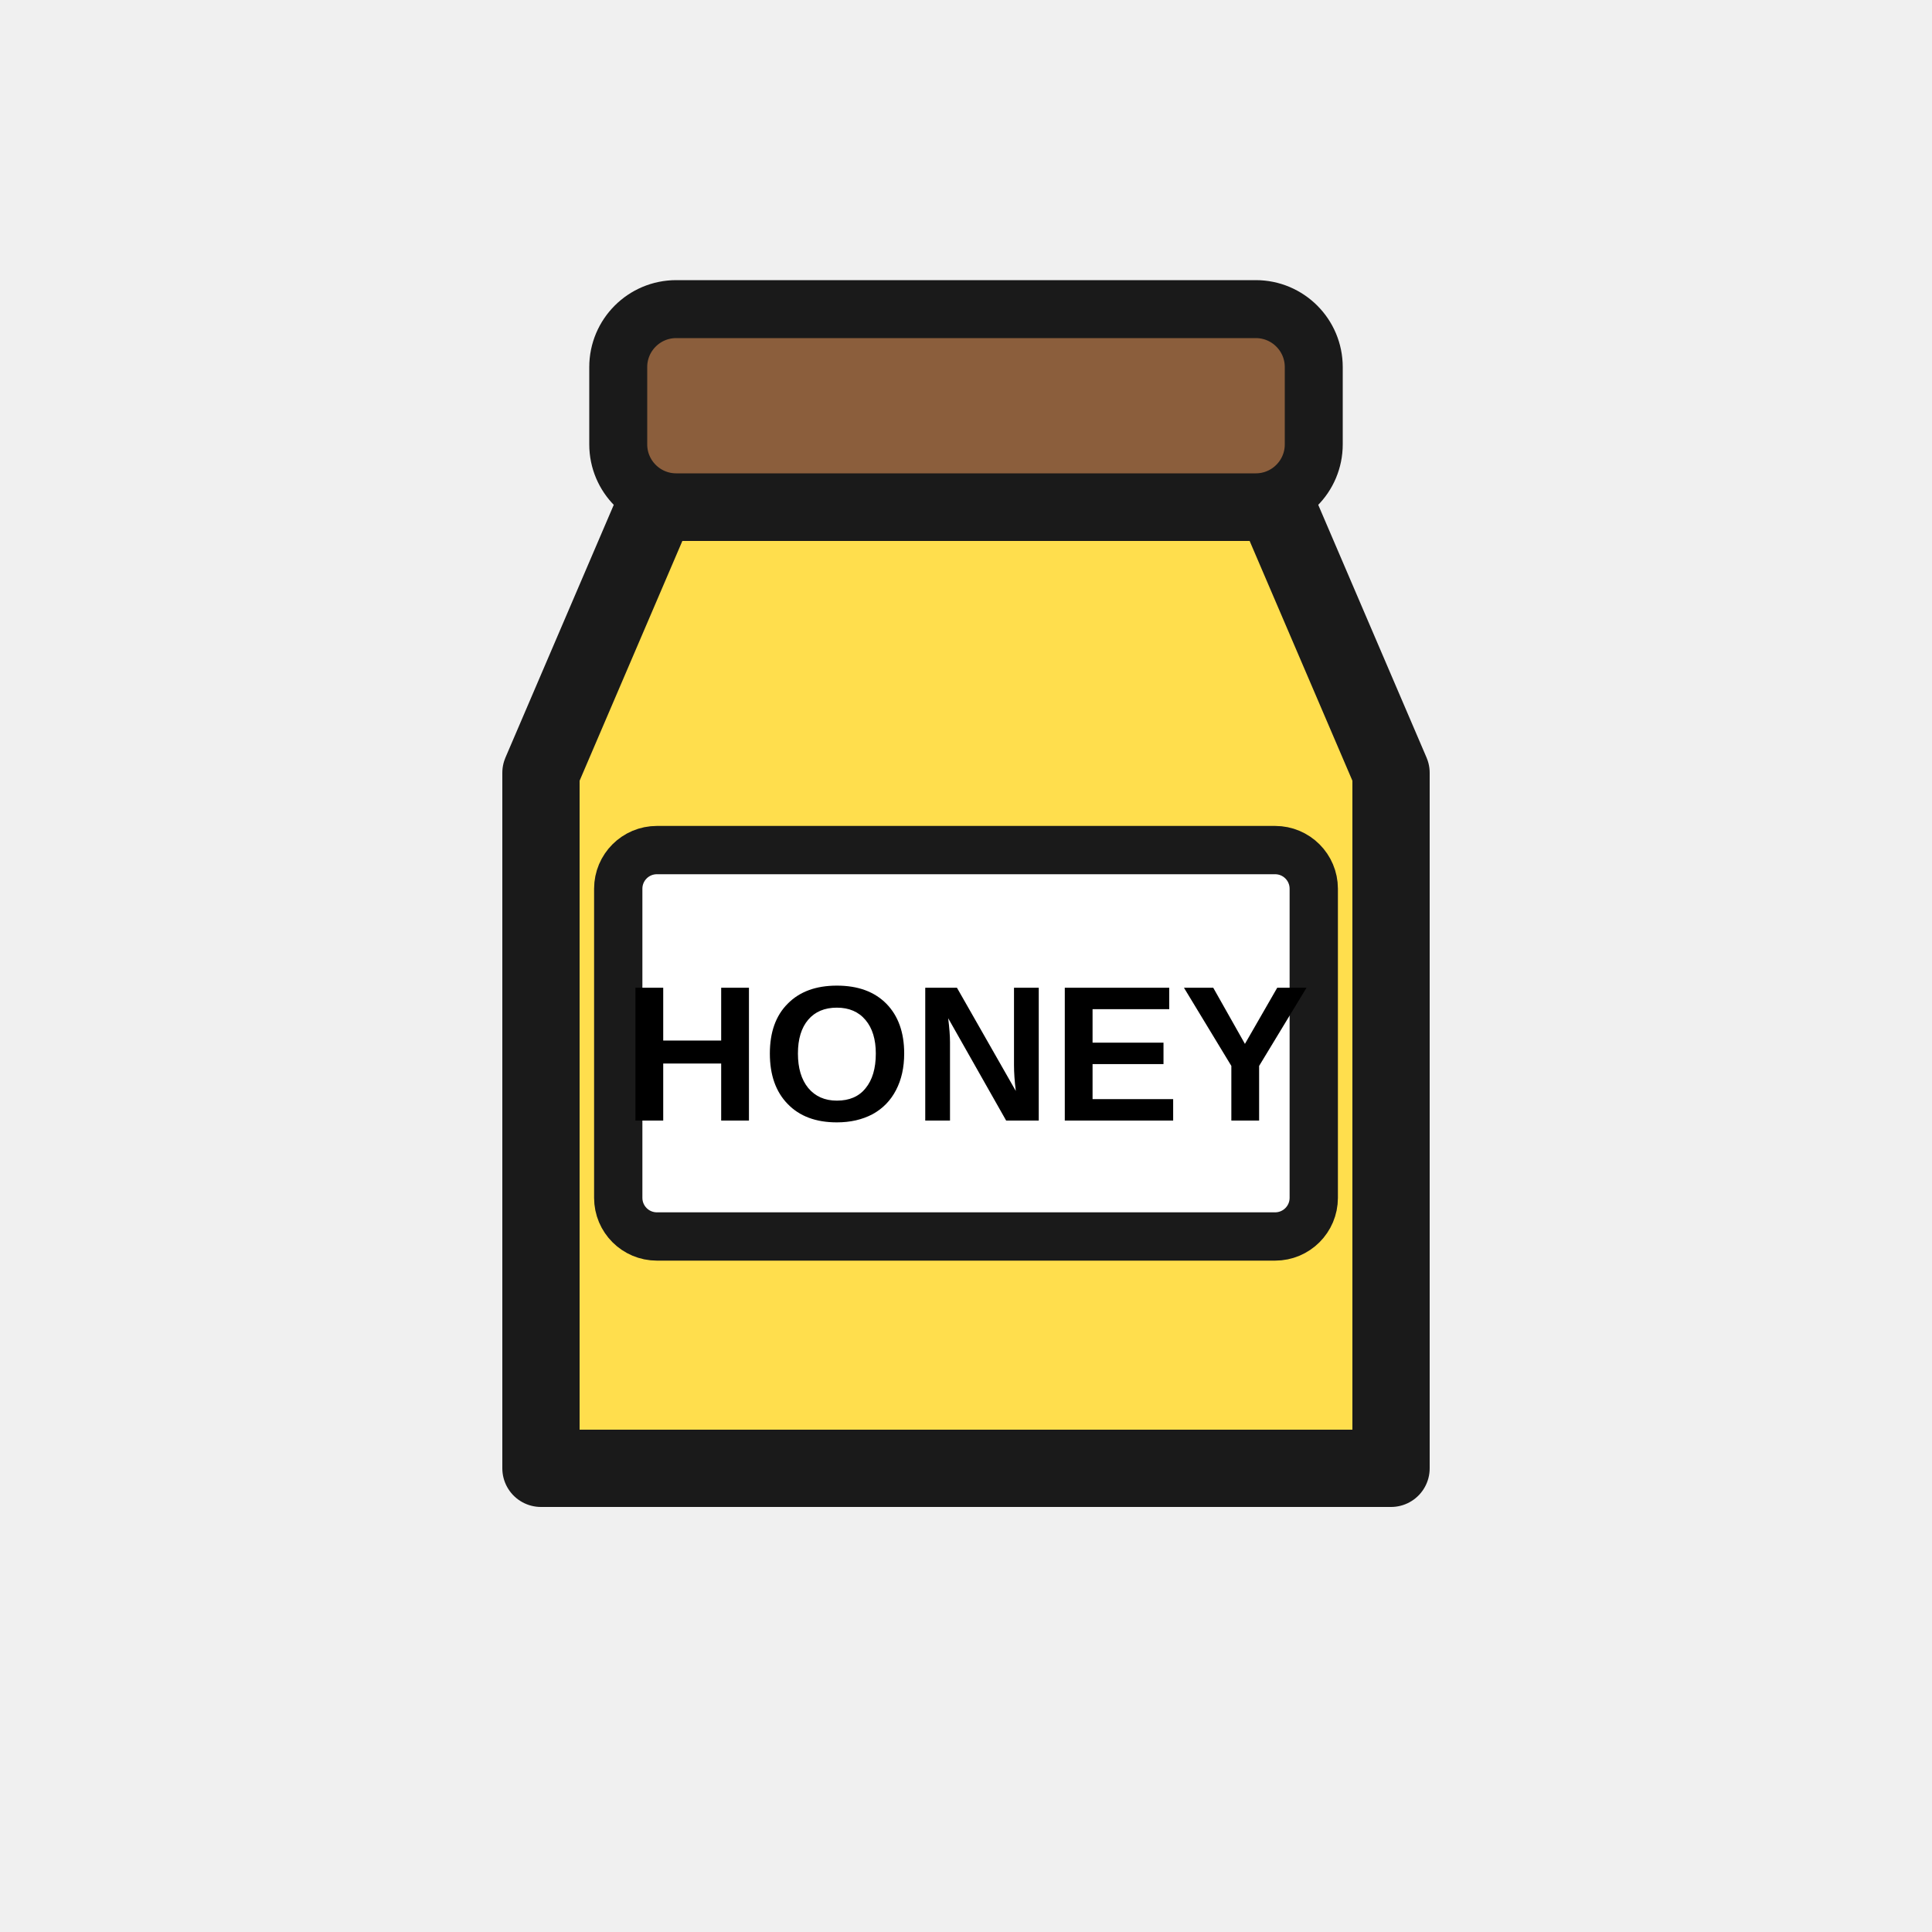
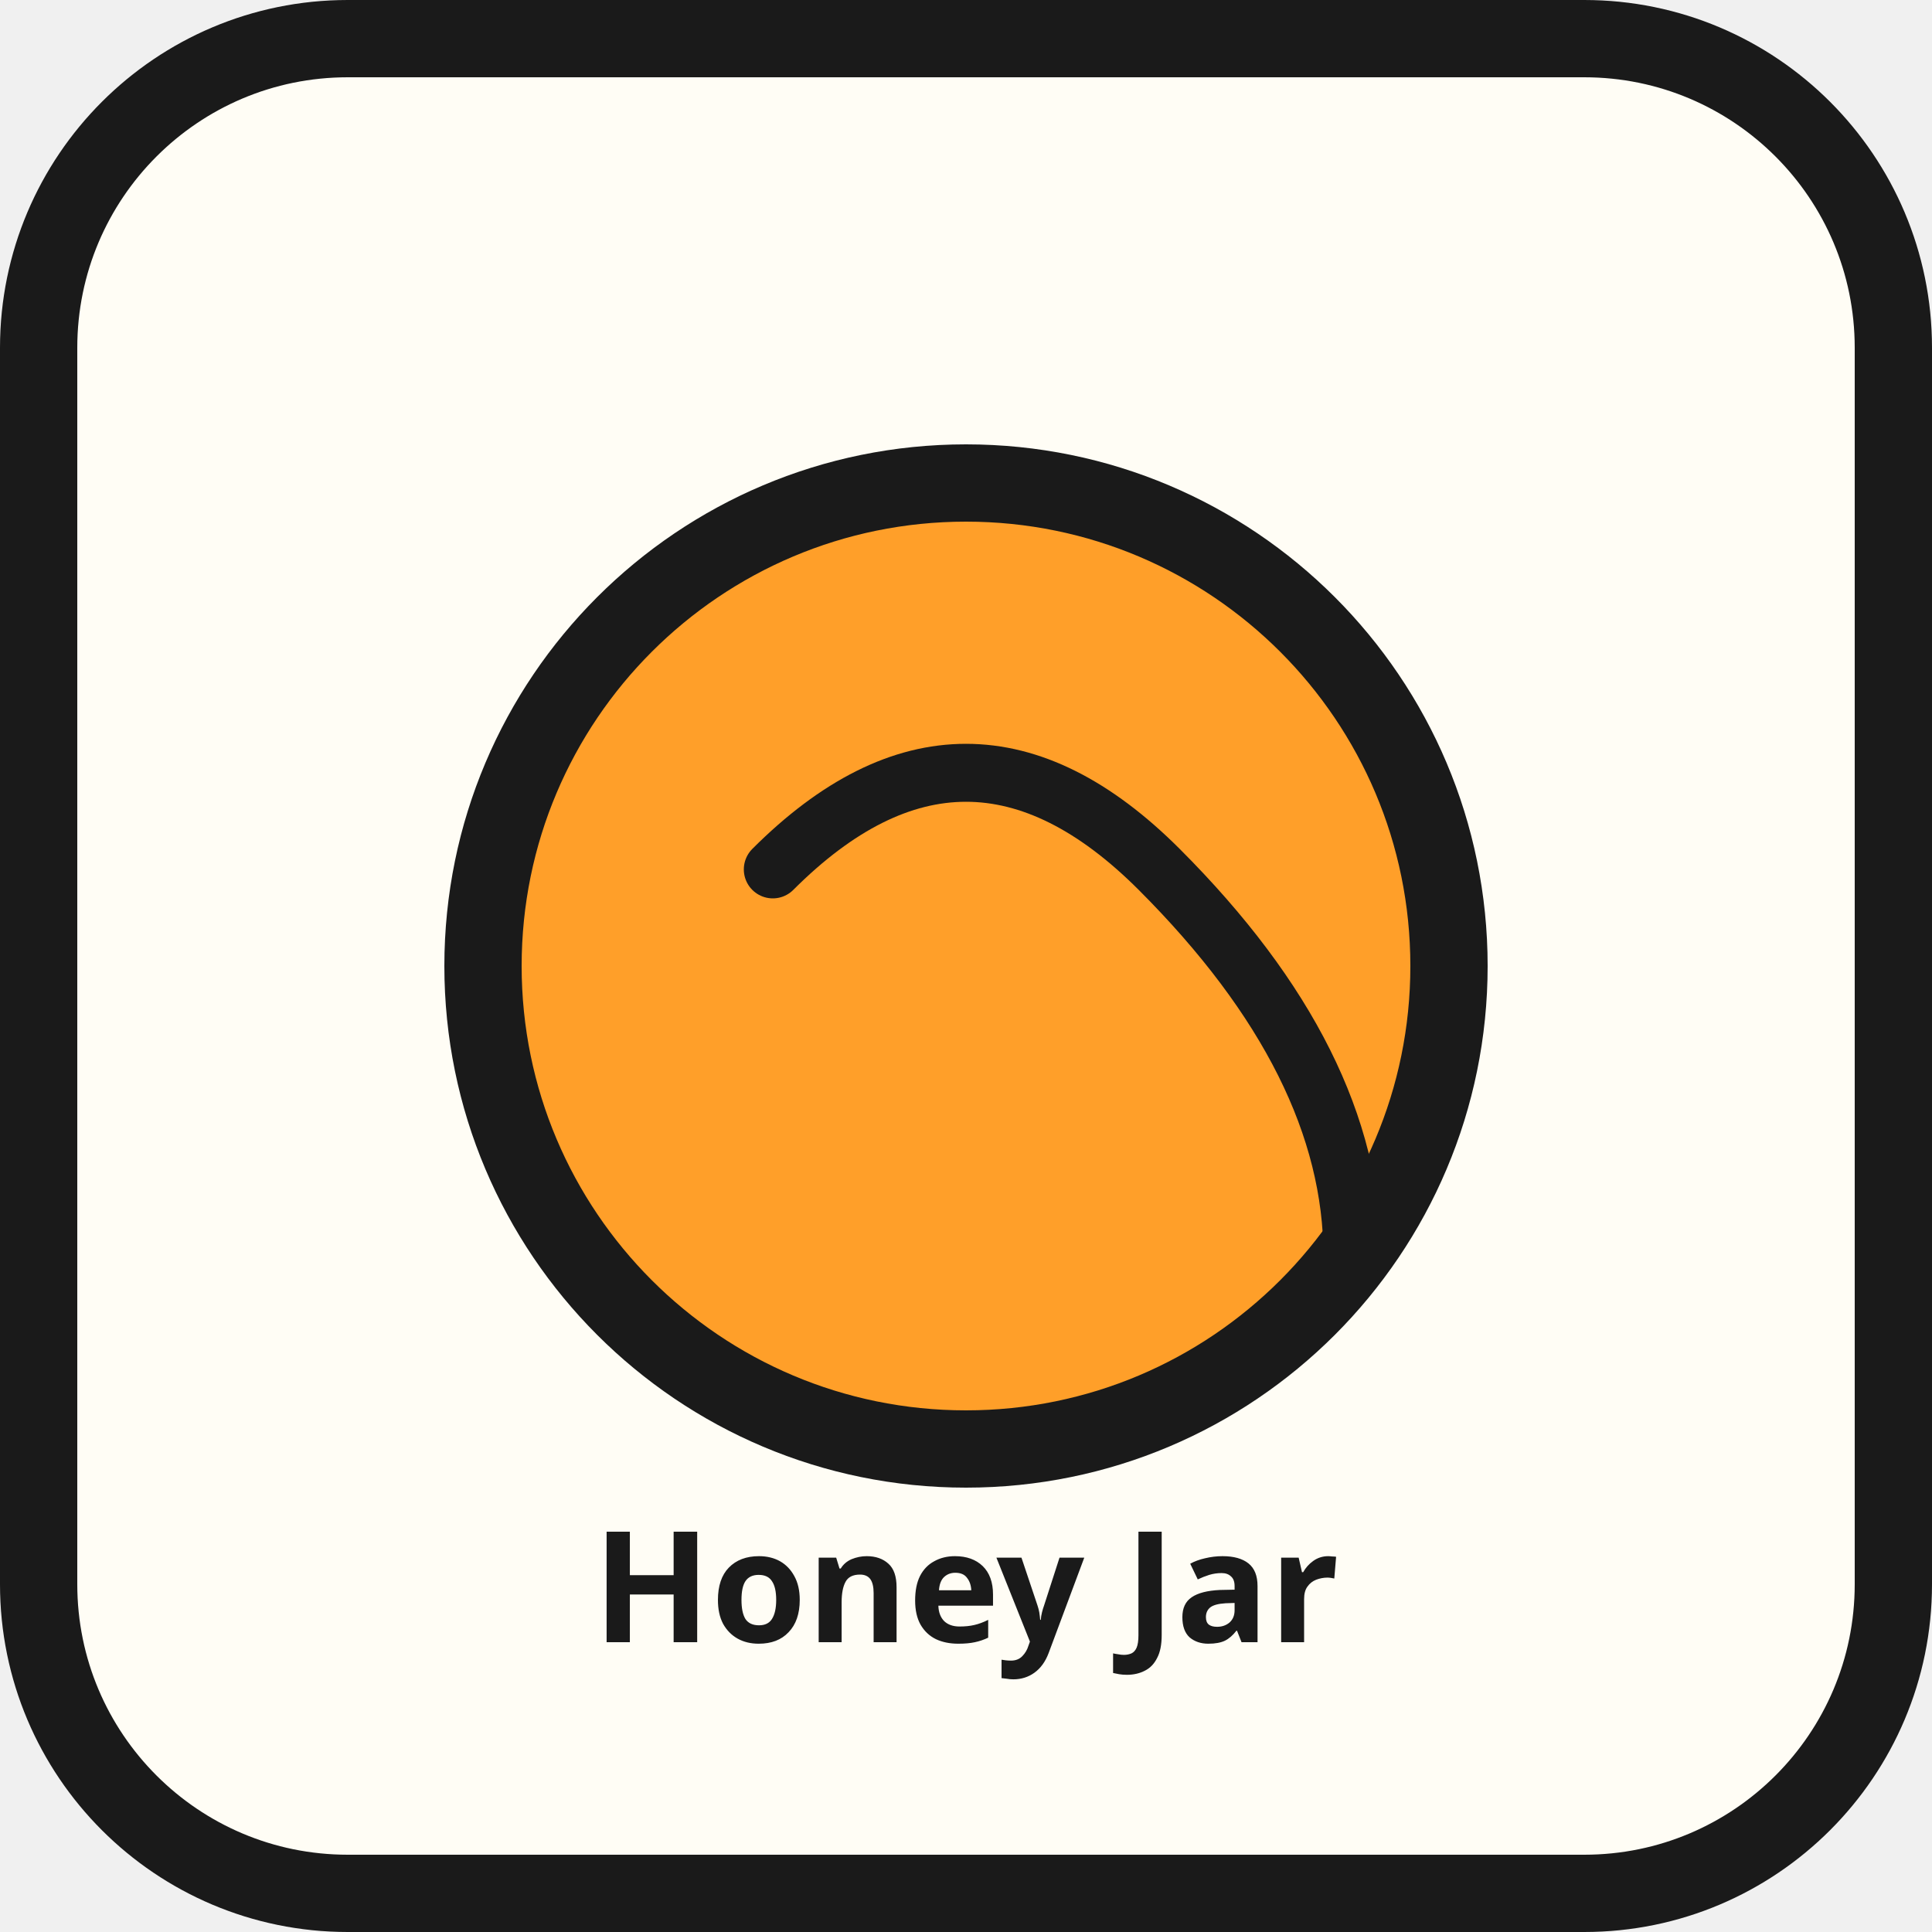
- <svg xmlns="http://www.w3.org/2000/svg" viewBox="0 0 100 100" width="100%" height="100%">
-   <path d="M34,26 L66,26 L72,40 L72,76 L28,76 L28,40 Z" fill="#FFDE4D" stroke="#1A1A1A" stroke-width="4" stroke-linejoin="round" />
-   <rect x="32" y="16" width="36" height="10" rx="3" fill="#8B5E3C" stroke="#1A1A1A" stroke-width="3" />
-   <rect x="32" y="44" width="36" height="20" rx="2" fill="#FFFFFF" stroke="#1A1A1A" stroke-width="2.5" />
-   <text x="50" y="58" font-family="Arial" font-weight="bold" font-size="10" text-anchor="middle" fill="black">HONEY</text>
+ <svg xmlns="http://www.w3.org/2000/svg" viewBox="0 0 100 100" width="100" height="100">
+   <rect x="2" y="2" width="96" height="96" rx="16" fill="#FFFDF5" stroke="#1A1A1A" stroke-width="4" />
+   <circle cx="50" cy="50" r="25" fill="#FF9F29" stroke="#1A1A1A" stroke-width="4" />
+   <path d="M 40 45 Q 50 35 60 45 T 70 65" fill="none" stroke="#1A1A1A" stroke-width="3" stroke-linecap="round" />
+   <text x="50" y="85" font-family="sans-serif" font-weight="bold" font-size="8" text-anchor="middle" fill="#1A1A1A">Honey Jar</text>
</svg>
